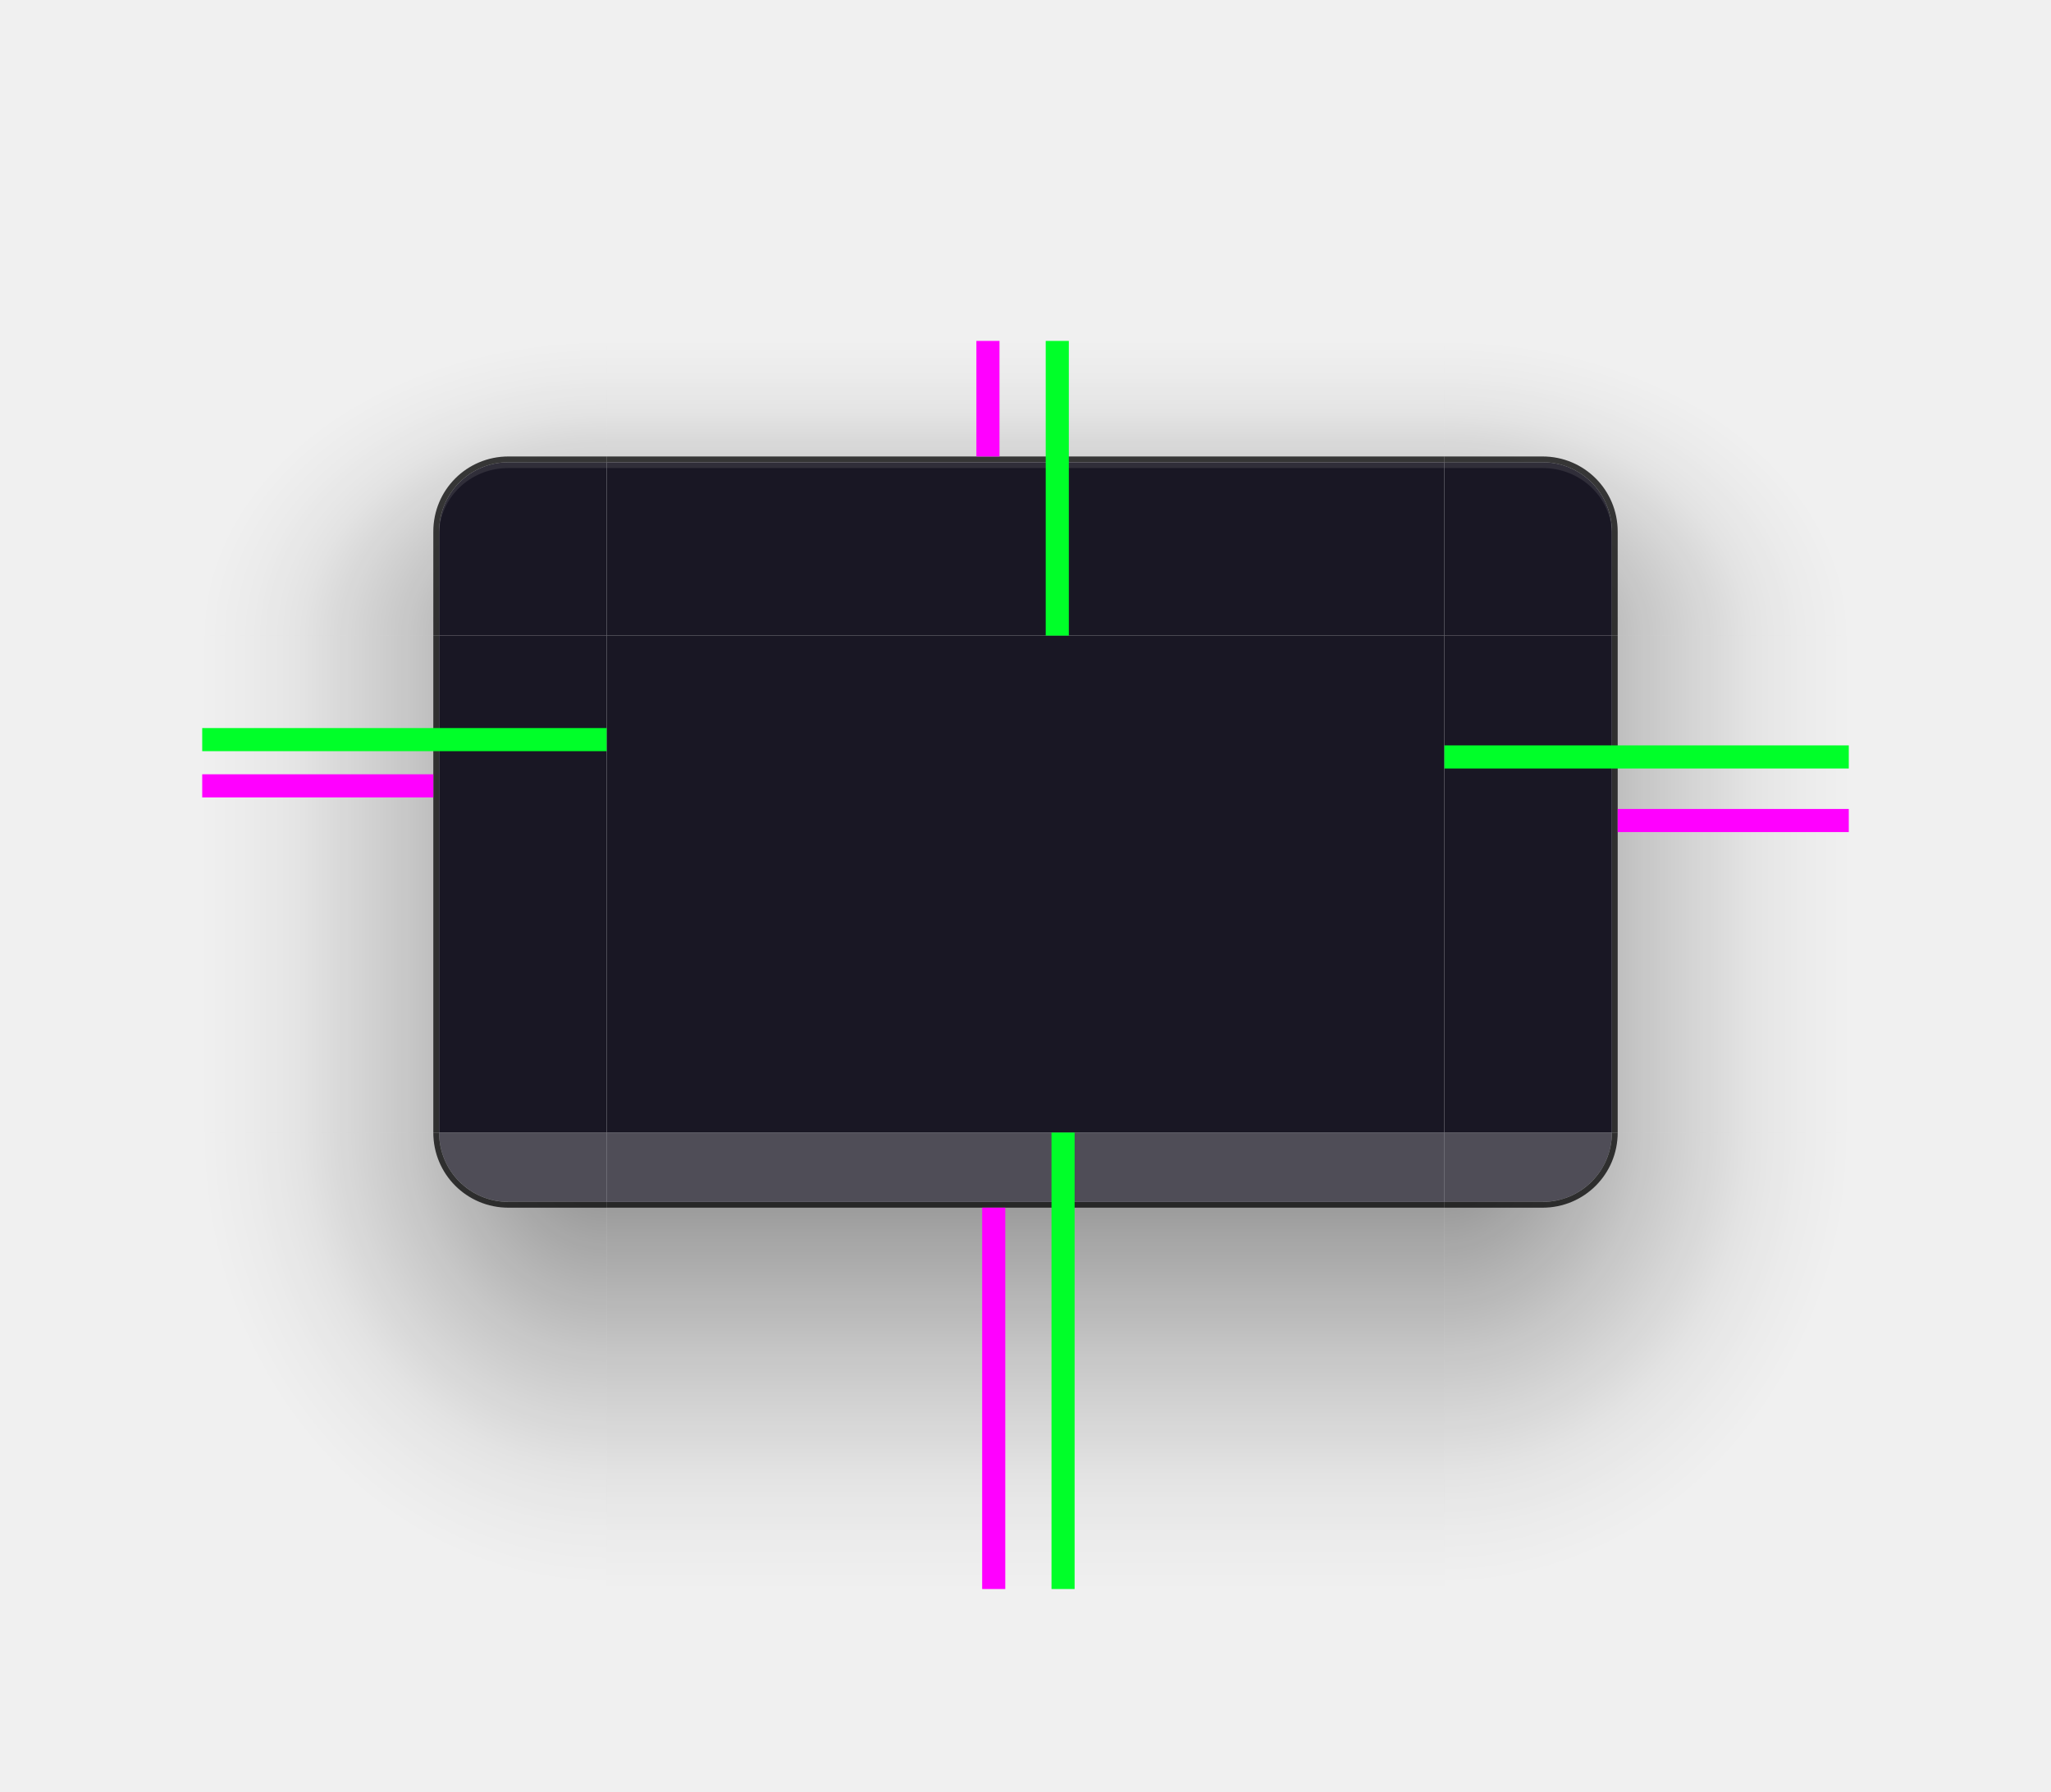
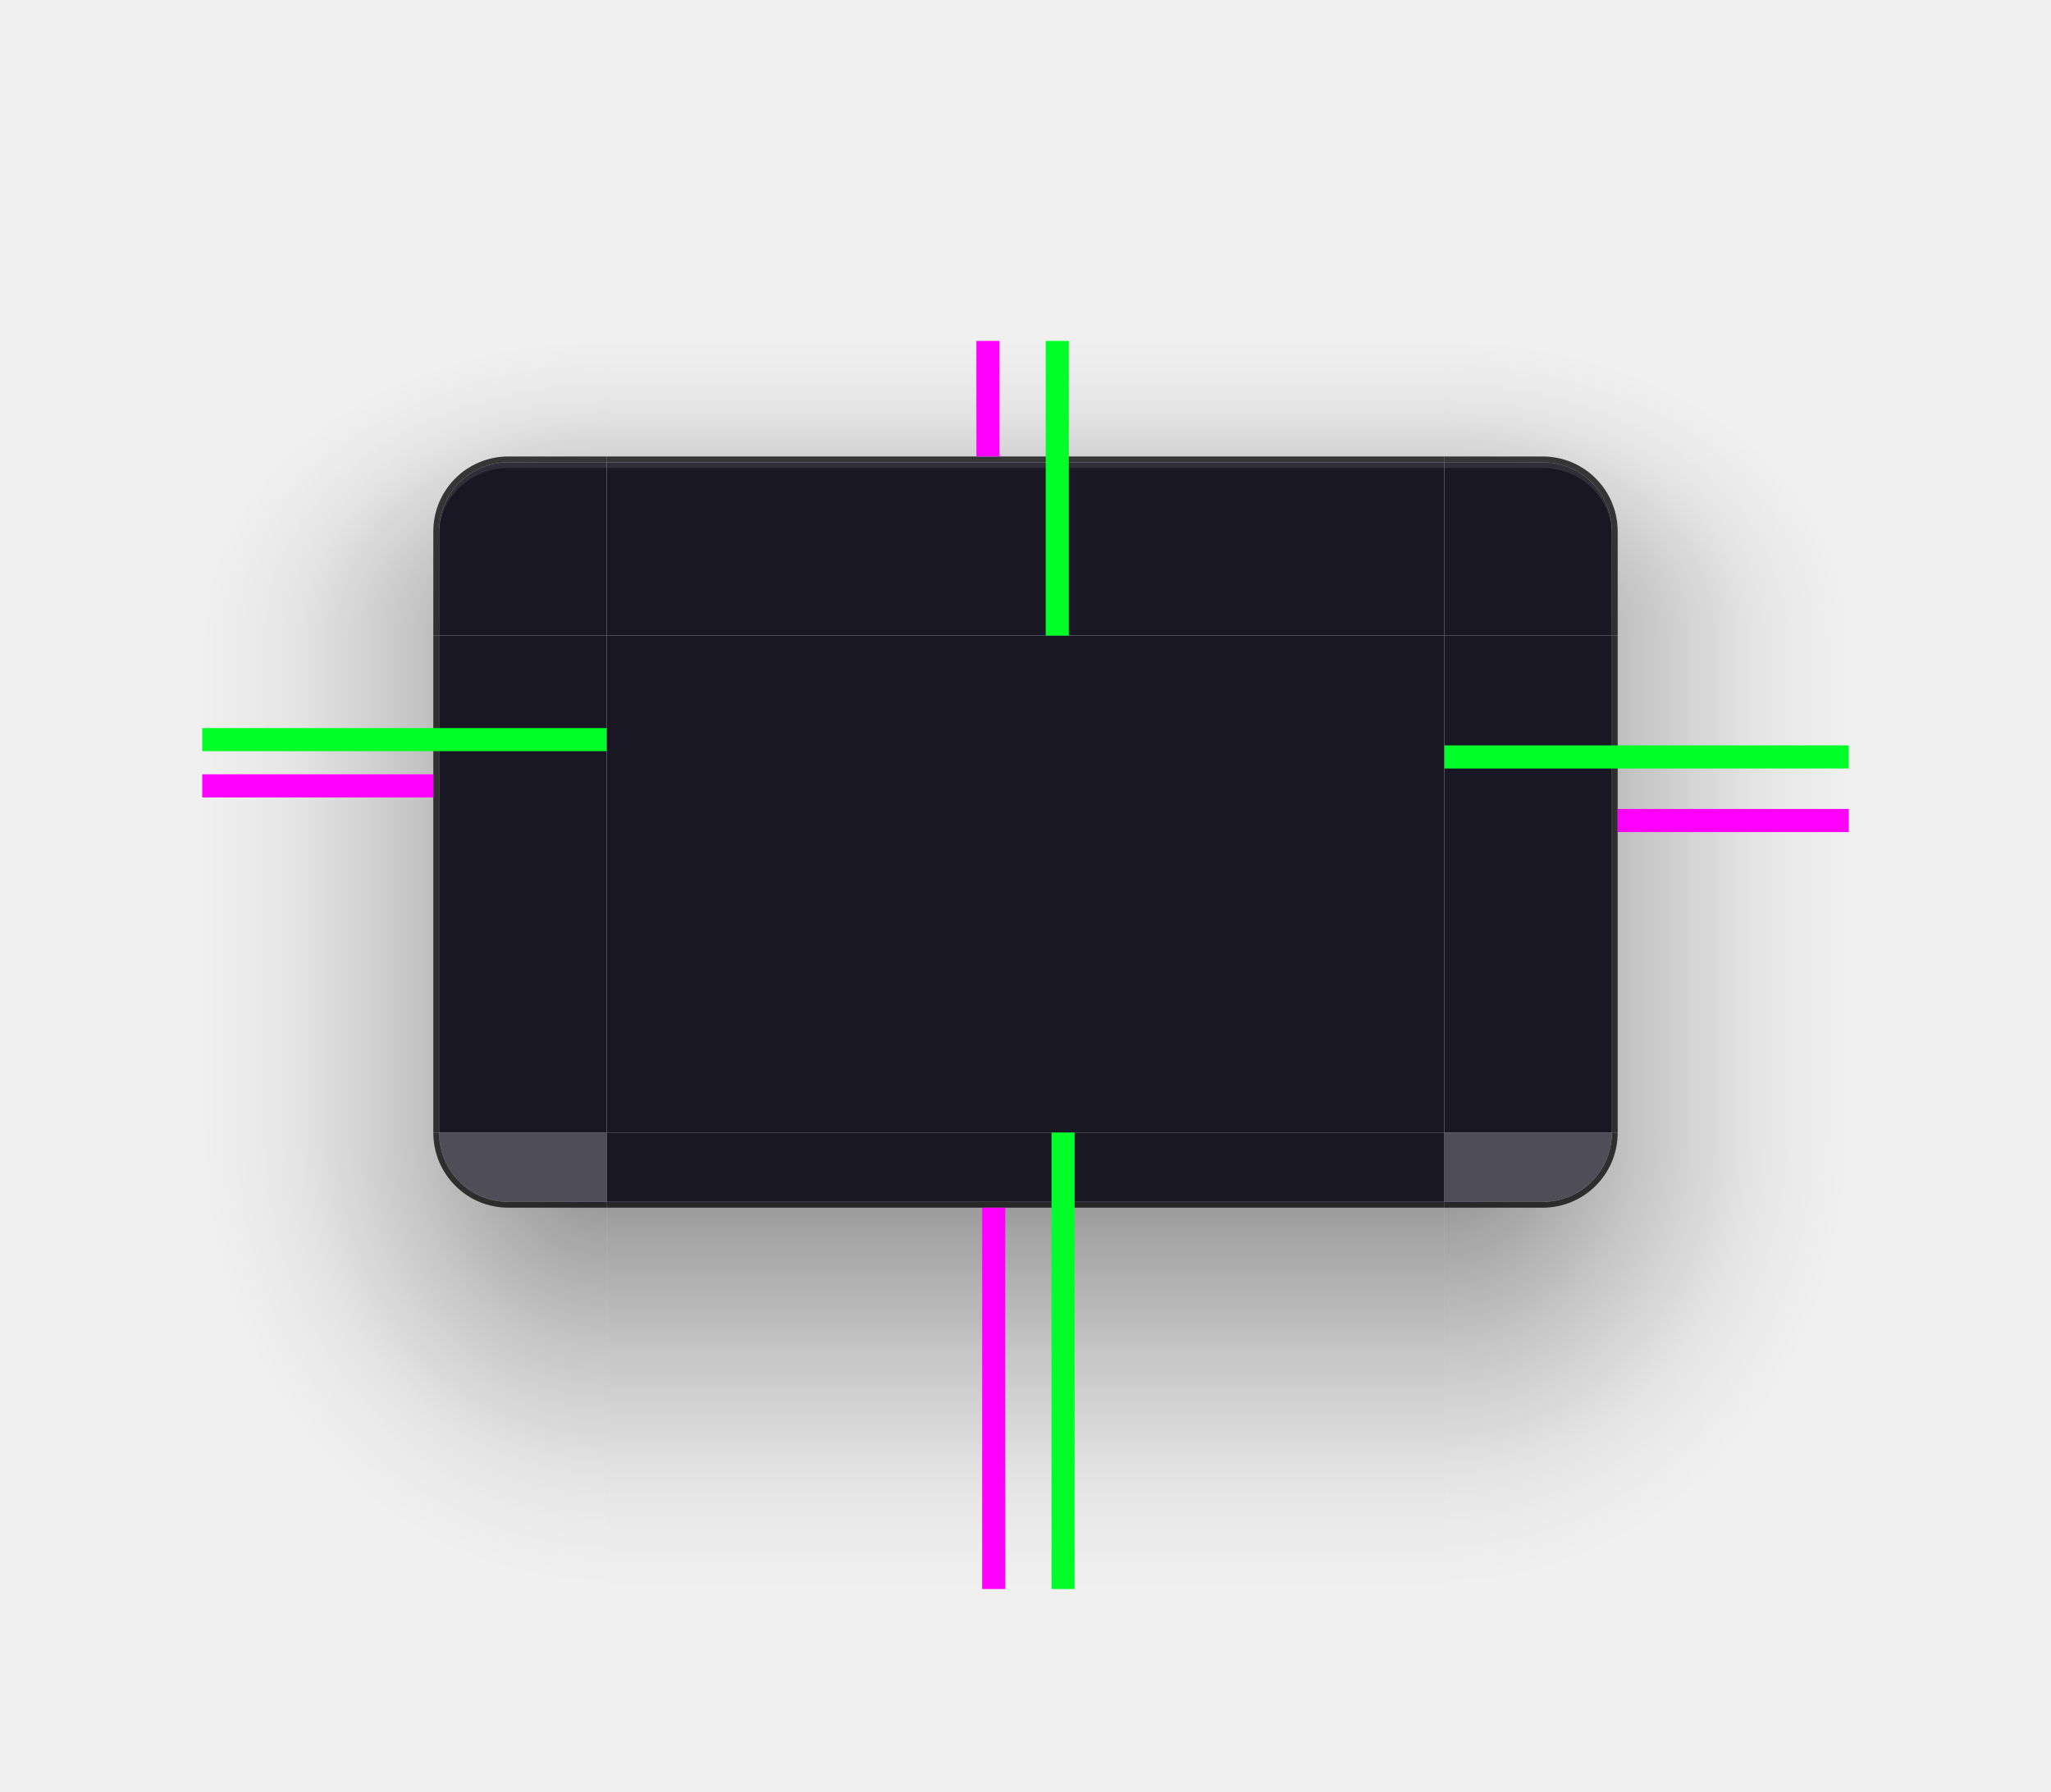
<svg xmlns="http://www.w3.org/2000/svg" xmlns:xlink="http://www.w3.org/1999/xlink" width="355" height="310" version="1.0" id="svg197">
  <defs id="defs40">
    <linearGradient id="shadow_active">
      <stop stop-color="#000000" stop-opacity=".922" offset="0" id="stop2" />
      <stop stop-color="#000000" stop-opacity=".741" offset=".125" id="stop4" />
      <stop stop-color="#000000" stop-opacity=".602" offset=".25" id="stop6" />
      <stop stop-color="#000000" stop-opacity=".331" offset=".5" id="stop8" />
      <stop stop-color="#000000" stop-opacity=".108" offset=".75" id="stop10" />
      <stop stop-color="#000000" stop-opacity=".039" offset=".875" id="stop12" />
      <stop stop-color="#000000" stop-opacity="0" offset="1" id="stop14" />
    </linearGradient>
    <linearGradient id="linearGradient5688" x1="398" x2="398" y1="138.14" y2="216.22" gradientTransform="matrix(1,0,0,1.0118,0,137.24)" gradientUnits="userSpaceOnUse" xlink:href="#shadow_active" />
    <linearGradient id="linearGradient6612" x1="396" x2="396" y1="64.167" y2="14.583" gradientTransform="matrix(1,0,0,1.0286,-215,50)" gradientUnits="userSpaceOnUse" xlink:href="#shadow_active" />
    <linearGradient id="linearGradient5688-2" x1="398" x2="398" y1="138.14" y2="171.74" gradientTransform="matrix(1,0,0,1.0118,0,137.16)" gradientUnits="userSpaceOnUse" xlink:href="#shadow_inactive" />
    <linearGradient id="shadow_inactive">
      <stop stop-color="#000000" offset="0" id="stop20" />
      <stop stop-color="#000000" stop-opacity=".639" offset=".25" id="stop22" />
      <stop stop-color="#000000" stop-opacity=".337" offset=".5" id="stop24" />
      <stop stop-color="#000000" stop-opacity=".108" offset=".75" id="stop26" />
      <stop stop-color="#000000" stop-opacity=".039" offset=".875" id="stop28" />
      <stop stop-color="#000000" stop-opacity="0" offset="1" id="stop30" />
    </linearGradient>
    <linearGradient id="linearGradient6612-5" x1="396" x2="396" y1="66" y2="30" gradientTransform="translate(200,5)" gradientUnits="userSpaceOnUse" xlink:href="#shadow_inactive" />
    <linearGradient id="linearGradient1126" x1="348.49" x2="279.41" y1="99" y2="99" gradientTransform="matrix(1.0133,0,0,1,-3.265,140)" gradientUnits="userSpaceOnUse" xlink:href="#shadow_active" />
    <radialGradient id="radialGradient1306" cx="296.48" cy="80.417" r="17.5" gradientTransform="matrix(-9.492e-7,-2.9143,-4,1.1504e-6,746.67,1095.082)" gradientUnits="userSpaceOnUse" xlink:href="#shadow_active" />
    <linearGradient id="linearGradient1389" x1="348.49" x2="304.09" y1="99.015" y2="99.015" gradientTransform="matrix(1.0133,0,0,1,-3.265,140)" gradientUnits="userSpaceOnUse" xlink:href="#shadow_inactive" />
    <radialGradient id="radialGradient965" cx="48.271" cy="178.72" r="17.5" gradientTransform="matrix(-4,2.0882339e-4,-2.2835311e-4,-4.45648,303.1208,992.4564)" gradientUnits="userSpaceOnUse" xlink:href="#shadow_active" fx="48.271" fy="178.72" />
    <radialGradient id="radialGradient967" cx="48.271" cy="181.18" r="17.5" gradientTransform="matrix(-2.5714,8.726104e-7,-2.0148e-7,-1.94426,454.13,653.0549)" gradientUnits="userSpaceOnUse" xlink:href="#shadow_inactive" />
    <radialGradient id="radialGradient969" cx="296.45" cy="80.417" r="17.5" gradientTransform="matrix(-3.7608e-7,-2.0571,2.5714,-5.1233e-7,123.21,840.893)" gradientUnits="userSpaceOnUse" xlink:href="#shadow_inactive" />
    <linearGradient xlink:href="#shadow_active" id="linearGradient255" gradientUnits="userSpaceOnUse" gradientTransform="matrix(1.0133,0,0,1,-3.265,140)" x1="348.49" y1="99" x2="279.41" y2="99" />
    <linearGradient xlink:href="#shadow_inactive" id="linearGradient257" gradientUnits="userSpaceOnUse" gradientTransform="matrix(1.0133,0,0,1,-3.265,140)" x1="348.49" y1="99.015" x2="304.09" y2="99.015" />
  </defs>
  <g id="decoration-inactive-topleft" transform="translate(140,-121.063)">
    <path d="m 260,180.063 v 51 h 41 v -18 c 0,-6.648 5.352,-12 12,-12 h 17 v -21 z" fill="url(#radialGradient969)" opacity="0.5" id="path42" style="fill:url(#radialGradient969)" />
    <g transform="translate(0,1)" id="g50">
      <g transform="translate(-19,25)" id="g48">
        <path transform="translate(-121,89.063)" d="m 453,86 c -6.648,0 -12,5.352 -12,12 v 18 h 29 V 86 Z" fill="#1f1d2e" id="path44" />
        <path transform="translate(-121,89.063)" d="m 453,86 c -6.648,0 -12,5.352 -12,12 v 1 c 0,-6.648 5.352,-12 12,-12 h 17 v -1 z" fill="#ffffff" opacity="0.08" id="path46" />
      </g>
    </g>
    <path transform="translate(-140,121.06)" d="m 453,79 c -7.202,0 -13,5.798 -13,13 v 18 h 1 V 92 c 0,-6.648 5.352,-12 12,-12 h 17 v -1 z" fill="#000000" opacity="0.75" id="path52" />
  </g>
  <g id="decoration-right" transform="matrix(-1,0,0,1,599.88,-87)">
    <path d="m 279.88,197 v 86 h 41 v -86 z" fill="url(#linearGradient1126)" opacity="0.5" id="path55" style="fill:url(#linearGradient255)" />
    <path transform="matrix(-1,0,0,1,604.88,81)" d="m 284,116 v 86 h 1 v -86 z" fill="#000000" opacity="0.75" id="path57" />
    <path transform="translate(-255.12,76)" d="m 576,121 v 86 h 29 v -86 z" fill="#191724" id="path59" />
  </g>
  <g id="decoration-bottom" transform="translate(-220,-81)">
    <path d="m 325,289 v 67 h 145 v -67 z" fill="url(#linearGradient5688)" opacity="0.5" id="path62" style="fill:url(#linearGradient5688)" />
    <path d="M 470,289 H 325 v 1 h 145 z" fill="#000000" opacity="0.75" id="path64" />
-     <path d="M 470,277 H 325 v 12 h 145 z" fill="#191724" opacity="0.75" id="path66" />
+     <path d="M 470,277 H 325 v 12 h 145 z" fill="#191724" opacity="1" id="path66" />
  </g>
  <path id="decoration-center" d="m 105,110 v 86 h 145 v -86 z" fill="#191724" />
  <g id="decoration-top" transform="translate(-220,-96)">
    <path transform="translate(215,90)" d="M 110,65 V 86 H 255 V 65 Z" fill="url(#linearGradient6612)" opacity="0.5" id="path70" style="fill:url(#linearGradient6612)" />
    <path transform="translate(215,90)" d="m 110,85 v 1 h 145 v -1 z" fill="#000000" opacity="0.75" id="path72" />
    <path d="m 325,176 v 30 h 145 v -30 z" fill="#191724" id="path74" />
    <path d="m 325,176 v 1 h 145 v -1 z" fill="#ffffff" opacity="0.1" id="path76" />
  </g>
  <g id="decoration-left" transform="translate(-244.88,-87)">
    <path d="m 279.88,197 v 86 h 41 v -86 z" opacity="0.5" id="path79" style="fill:url(#linearGradient1126)" />
    <path transform="translate(239.88,81)" d="m 80,116 v 86 h 1 v -86 z" fill="#000000" opacity="0.75" id="path81" />
    <path transform="translate(-255.12,76)" d="m 576,121 v 86 h 29 v -86 z" fill="#191724" id="path83" />
  </g>
  <g id="decoration-inactive-bottom" transform="translate(145,-80.922)">
    <path d="m 325,288.92 v 67 h 145 v -67 z" fill="url(#linearGradient5688-2)" opacity="0.5" id="path86" style="fill:url(#linearGradient5688-2)" />
    <path d="M 470,288.92 H 325 v 1 h 145 z" fill="#000000" opacity="0.75" id="path88" />
-     <path d="M 470,276.92 H 325 v 12 h 145 z" fill="#191724" opacity="0.75" id="path90" />
+     <path d="M 470,276.92 H 325 v 12 h 145 z" fill="#191724" opacity="1" id="path90" />
  </g>
  <path id="decoration-inactive-center" d="m 470,110 v 86 h 145 v -86 z" fill="#1f1d2e" />
  <g id="decoration-inactive-top" transform="translate(145,-96)">
    <path transform="translate(-200,135)" d="M 525,20 V 41 H 670 V 20 Z" fill="url(#linearGradient6612-5)" opacity="0.5" id="path94" style="fill:url(#linearGradient6612-5)" />
    <path transform="translate(-145,90)" d="m 470,85 v 1 h 145 v -1 z" fill="#000000" opacity="0.75" id="path96" />
    <path d="m 325,176 v 30 h 145 v -30 z" fill="#1f1d2e" id="path98" />
    <path d="m 325,176 v 1 h 145 v -1 z" fill="#ffffff" opacity="0.08" id="path100" />
  </g>
  <g id="decoration-inactive-left" transform="translate(120.12,-87.0155)">
    <path d="m 279.88,197.02 v 86 l 41,-0.015 v -85.985 z" fill="url(#linearGradient1389)" opacity="0.5" id="path103" style="fill:url(#linearGradient257)" />
    <path d="m 319.88,197.02 v 86 h 1 v -86 z" fill="#000000" opacity="0.75" id="path105" />
    <path d="m 320.88,197.02 v 86 h 29 v -86 z" fill="#1f1d2e" id="path107" />
  </g>
  <g id="decoration-bottomleft" transform="translate(-390,-94)">
    <path transform="translate(385,94)" d="m 81,196 c 0,6.648 5.352,12 12,12 h 17 v -12 z" fill="#191724" opacity="0.75" id="path110" />
    <g transform="matrix(1,0,0,0.99932,165,-10.667)" id="g118">
      <path transform="matrix(1,0,0,1.0007,220,104.74)" d="m 40,195.994 v 78.998 h 70 V 208 H 93 c -6.648,0 -12,-5.358 -12,-12.006 z" opacity="0.5" id="path112" style="fill:url(#radialGradient965)" />
      <g transform="translate(-20,24)" id="g114" />
      <path transform="matrix(1,0,0,1.0007,220,104.74)" d="m 80,196 c 0,7.202 5.798,13 13,13 h 17 v -1 H 93 c -6.648,0 -12,-5.352 -12,-12 z" fill="#000000" opacity="0.75" id="path116" />
    </g>
  </g>
  <g id="decoration-inactive-bottomleft" transform="translate(0,-90)">
    <path transform="translate(0,90)" d="m 441,196 c 0,6.648 5.352,12 12,12 h 17 v -12 z" fill="#191724" opacity="0.75" id="path121" />
    <g transform="matrix(1,0,0,0.99932,140,-14.604)" id="g129">
      <path d="m 260,300.809 v 79.054 h 70 v -67.045 h -17 c -6.648,0 -12,-5.356 -12,-12.008 z" fill="url(#radialGradient967)" opacity="0.5" id="path123" style="fill:url(#radialGradient967);stroke-width:1" />
      <g transform="translate(-20,24)" id="g125" />
      <path transform="matrix(1,0,0,1.0007,-140,104.68)" d="m 440,196 c 0,7.202 5.798,13 13,13 h 14 l 3,-1e-5 V 208 h -17 c -6.648,0 -12,-5.352 -12,-12 z" fill="#000000" opacity="0.75" id="path127" />
    </g>
  </g>
  <rect id="shadow-hint-top-margin" x="169" y="59" width="4" height="20" fill="#ff00ff" />
  <rect id="shadow-hint-bottom-margin" x="170" y="209" width="4" height="66" fill="#ff00ff" />
  <rect id="shadow-hint-right-margin" x="280" y="140" width="40" height="4" fill="#ff00ff" />
  <rect id="shadow-hint-left-margin" y="134" width="40" height="4" fill="#ff00ff" x="35" style="stroke-width:0.988" />
  <rect id="hint-top-margin" x="181" y="59" width="4" height="51" fill="#00ff29" />
  <rect id="hint-bottom-margin" x="182" y="196" width="4" height="79" fill="#00ff29" />
  <rect id="hint-right-margin" transform="rotate(90)" x="129" y="-320" width="4" height="70" fill="#00ff29" />
  <rect id="hint-left-margin" transform="rotate(90)" x="126" y="-105" width="4" height="70" fill="#00ff29" />
  <g id="decoration-topleft" transform="matrix(-1,0,0,1,530,-121.062)">
    <path d="m 495,180.062 v 51 h -41 v -18 c 0,-6.648 -5.352,-12 -12,-12 h -17 v -21 z" fill="url(#radialGradient1306)" opacity="0.5" id="path140" style="fill:url(#radialGradient1306)" />
    <g transform="translate(250)" id="g148">
      <g transform="matrix(-1,0,0,1,524,26)" id="g146">
        <path transform="translate(239,89.062)" d="m 93,86 c -6.648,0 -12,5.352 -12,12 v 18 h 29 V 86 Z" fill="#191724" id="path142" />
        <path transform="translate(239,95.062)" d="m 93,80 c -6.648,0 -12,5.352 -12,12 v 0.6 c 0,-6.426 5.352,-11.6 12,-11.6 h 17 v -1 z" fill="#ffffff" opacity="0.1" id="path144" />
      </g>
    </g>
    <path transform="matrix(-1,0,0,1,535,115.06)" d="m 93,85 c -7.202,0 -13,5.798 -13,13 v 18 h 1 V 98 c 0,-6.648 5.352,-12 12,-12 h 17 v -1 z" fill="#000000" opacity="0.75" id="path150" />
  </g>
  <g id="decoration-inactive-right" transform="matrix(-1,0,0,1,964.88,-87.0155)">
    <path d="m 279.88,197.02 v 86 l 41,-0.015 v -85.985 z" fill="url(#linearGradient1389)" opacity="0.5" id="path153" style="fill:url(#linearGradient1389)" />
    <path d="m 319.88,197.02 v 86 h 1 v -86 z" fill="#000000" opacity="0.75" id="path155" />
    <path d="m 320.88,197.02 v 86 h 29 v -86 z" fill="#1f1d2e" id="path157" />
  </g>
  <use id="decoration-topright" transform="matrix(-1,0,0,1,355,0)" width="100%" height="100%" xlink:href="#decoration-topleft" x="0" y="0" />
  <use id="decoration-inactive-topright" transform="matrix(-1,0,0,1,1085,0)" width="100%" height="100%" xlink:href="#decoration-inactive-topleft" x="0" y="0" />
  <use id="decoration-bottomright" transform="matrix(-1,0,0,1,355,0)" width="100%" height="100%" xlink:href="#decoration-bottomleft" x="0" y="0" />
  <use id="decoration-inactive-bottomright" transform="matrix(-1,0,0,1,1085,0)" width="100%" height="100%" xlink:href="#decoration-inactive-bottomleft" x="0" y="0" />
  <g id="mask-topleft" transform="translate(534,-121.06)">
    <path transform="translate(-140,115.06)" d="m 400,65 v 51 h 41 V 98 c 0,-6.648 5.352,-12 12,-12 h 17 V 65 Z" fill="none" id="path164" />
    <path d="m 313,201.06 c -6.648,0 -12,5.352 -12,12 v 18 h 29 v -30 z" id="path166" />
  </g>
  <g id="mask-bottom" transform="translate(539,-80.92)">
    <path d="m 325,288.92 v 67 h 145 v -67 z" fill="none" id="path169" />
    <path d="M 470,276.92 H 325 v 12 h 145 z" id="path171" />
  </g>
  <g id="mask-center" transform="translate(-0.24,-90)">
    <path d="m 864.24,200 v 86 h 145 v -86 z" id="path174" />
  </g>
  <g id="mask-top" transform="translate(539,-96)">
    <path transform="translate(-200,135)" d="M 525,20 V 41 H 670 V 20 Z" fill="none" id="path177" />
    <path d="m 325,176 v 30 h 145 v -30 z" id="path179" />
  </g>
  <g id="mask-left" transform="translate(514.12,-87.02)">
    <path d="m 279.88,197.02 v 86 l 41,-0.015 v -85.985 z" fill="none" id="path182" />
    <path d="m 320.88,197.02 v 86 h 29 v -86 z" id="path184" />
  </g>
  <g id="mask-bottomleft" transform="translate(394,-90)">
    <path transform="translate(0,90)" d="m 441,196 c 0,6.648 5.352,12 12,12 h 17 v -12 z" id="path187" />
    <path d="m 400,286 v 79 h 70 v -67 h -17 c -6.648,0 -12,-5.352 -12,-12 z" fill="none" id="path189" />
  </g>
  <use id="mask-topright" transform="matrix(-1,0,0,1,1873,0)" width="100%" height="100%" xlink:href="#mask-topleft" x="0" y="0" />
  <use id="mask-bottomright" transform="matrix(-1,0,0,1,1873,0)" width="100%" height="100%" xlink:href="#mask-bottomleft" x="0" y="0" />
  <use id="mask-right" transform="matrix(-1,0,0,1,1873,0)" width="100%" height="100%" xlink:href="#mask-left" x="0" y="0" />
</svg>
